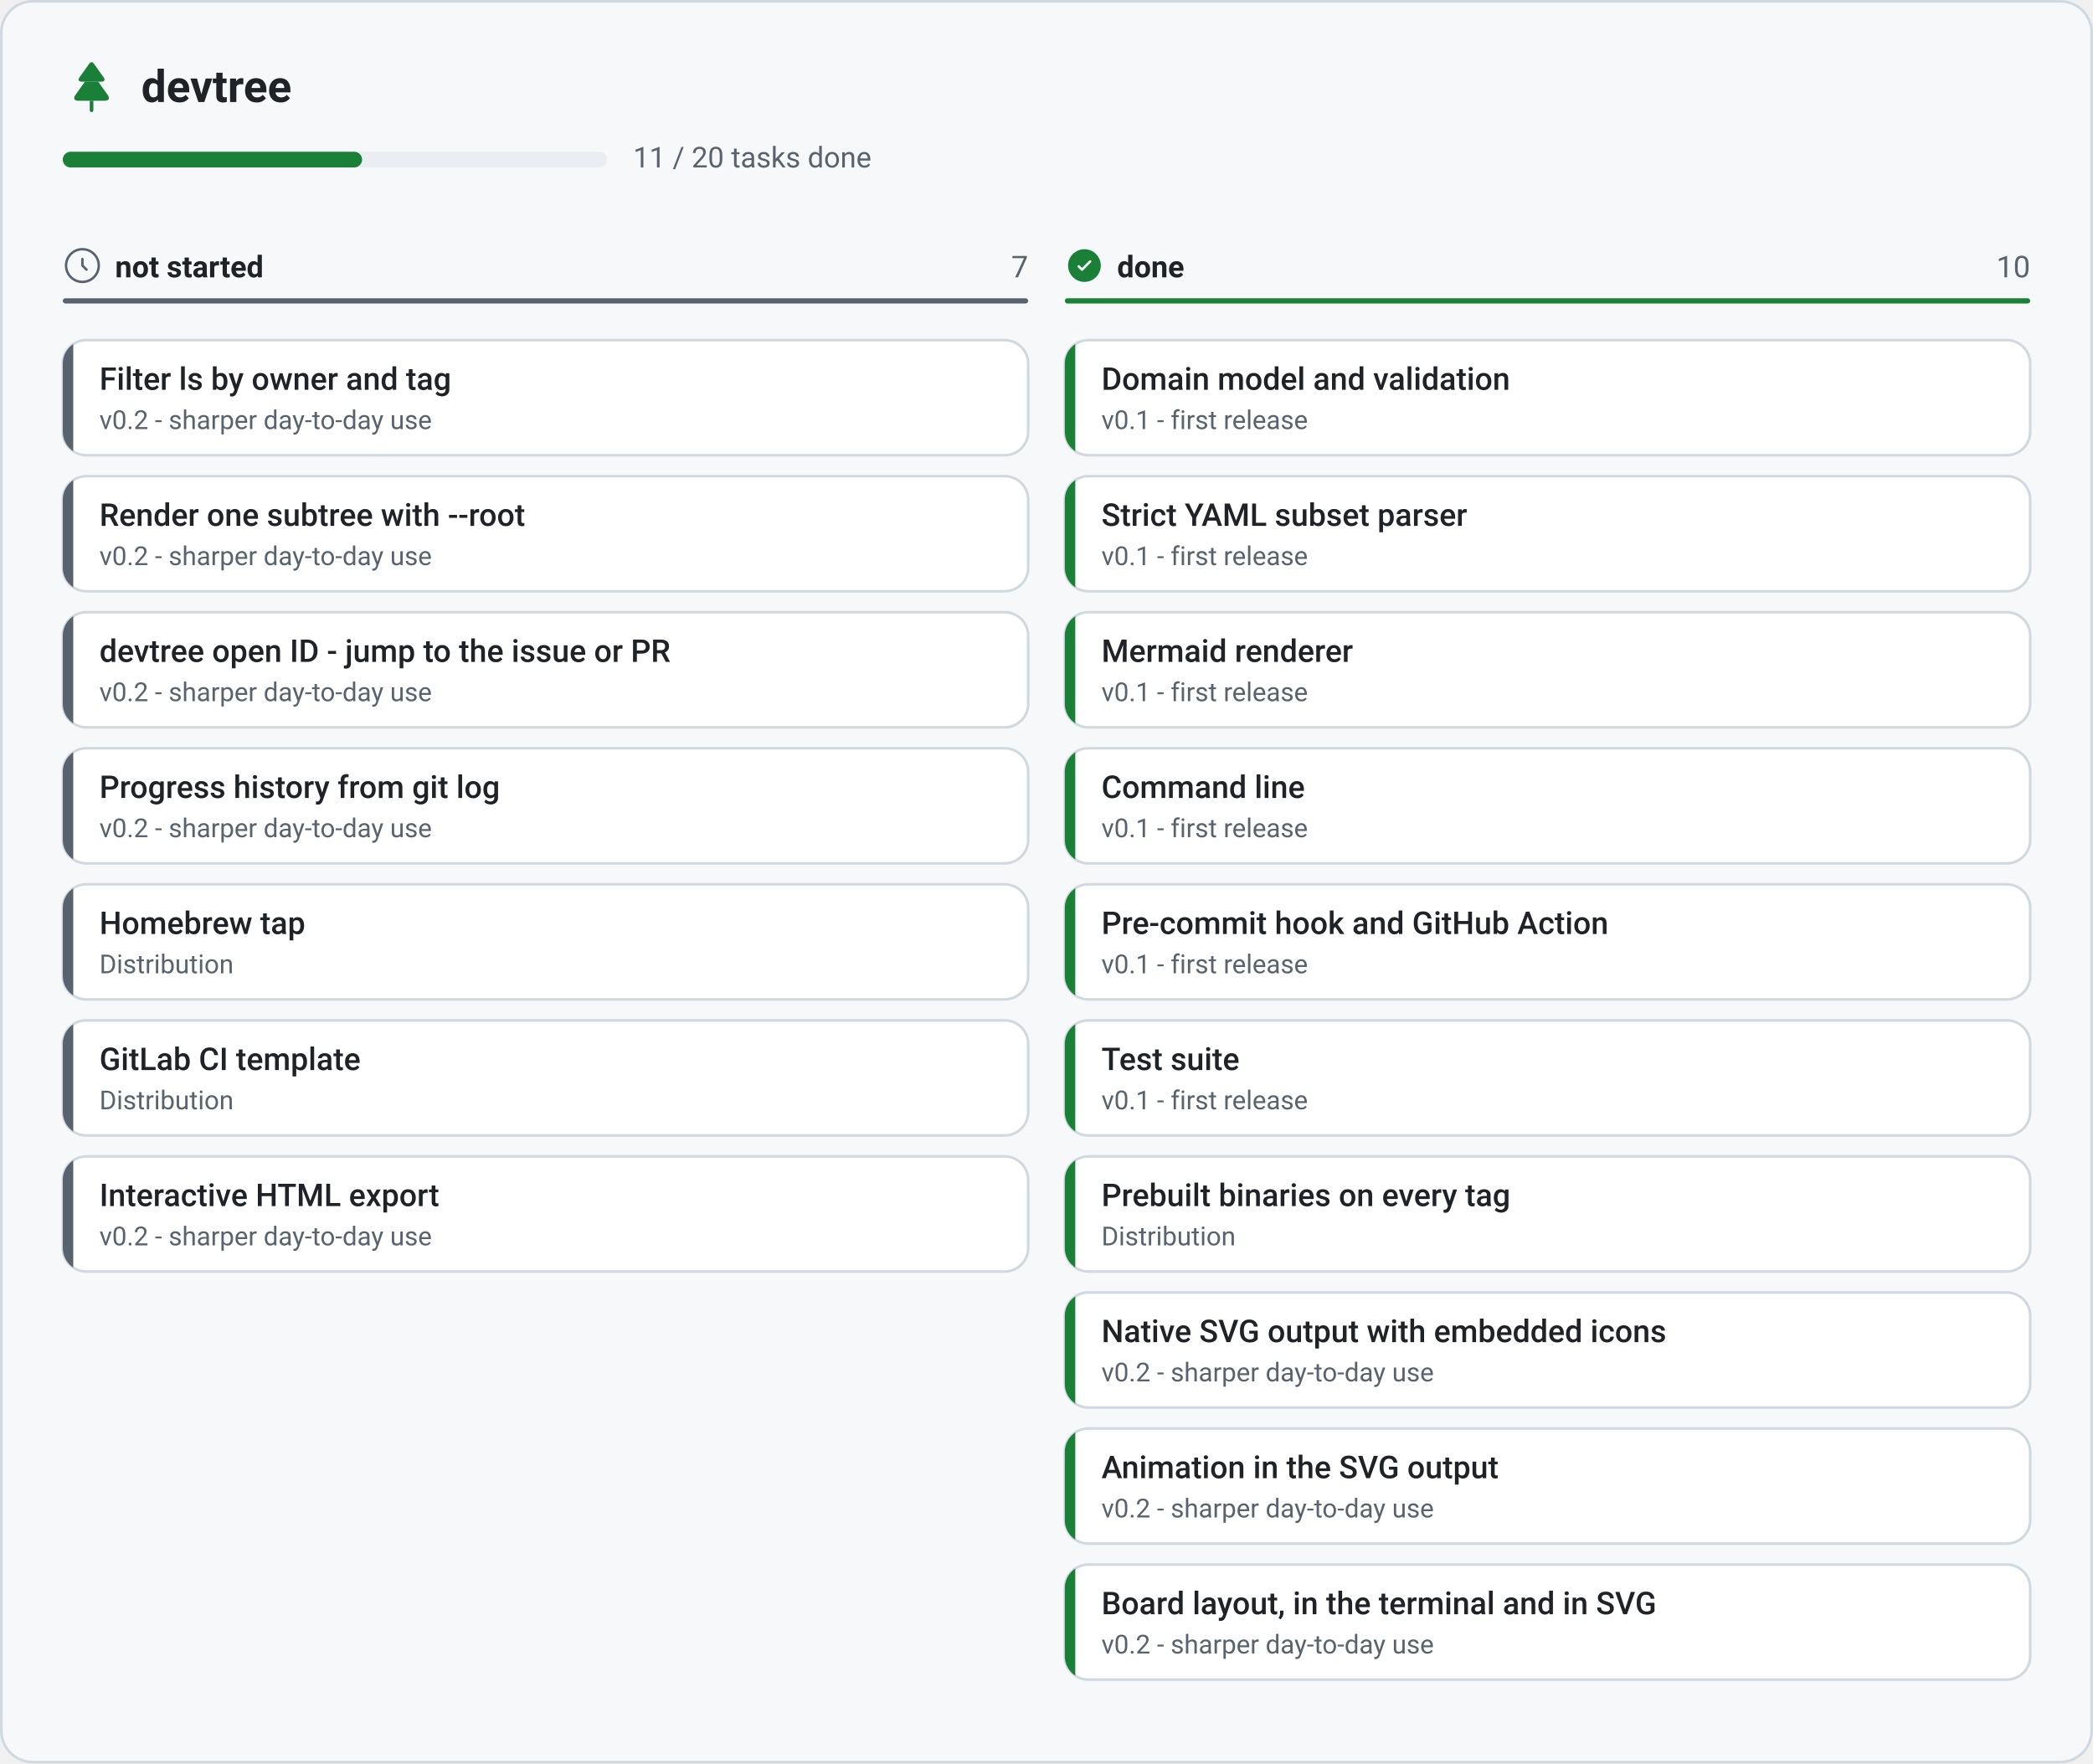
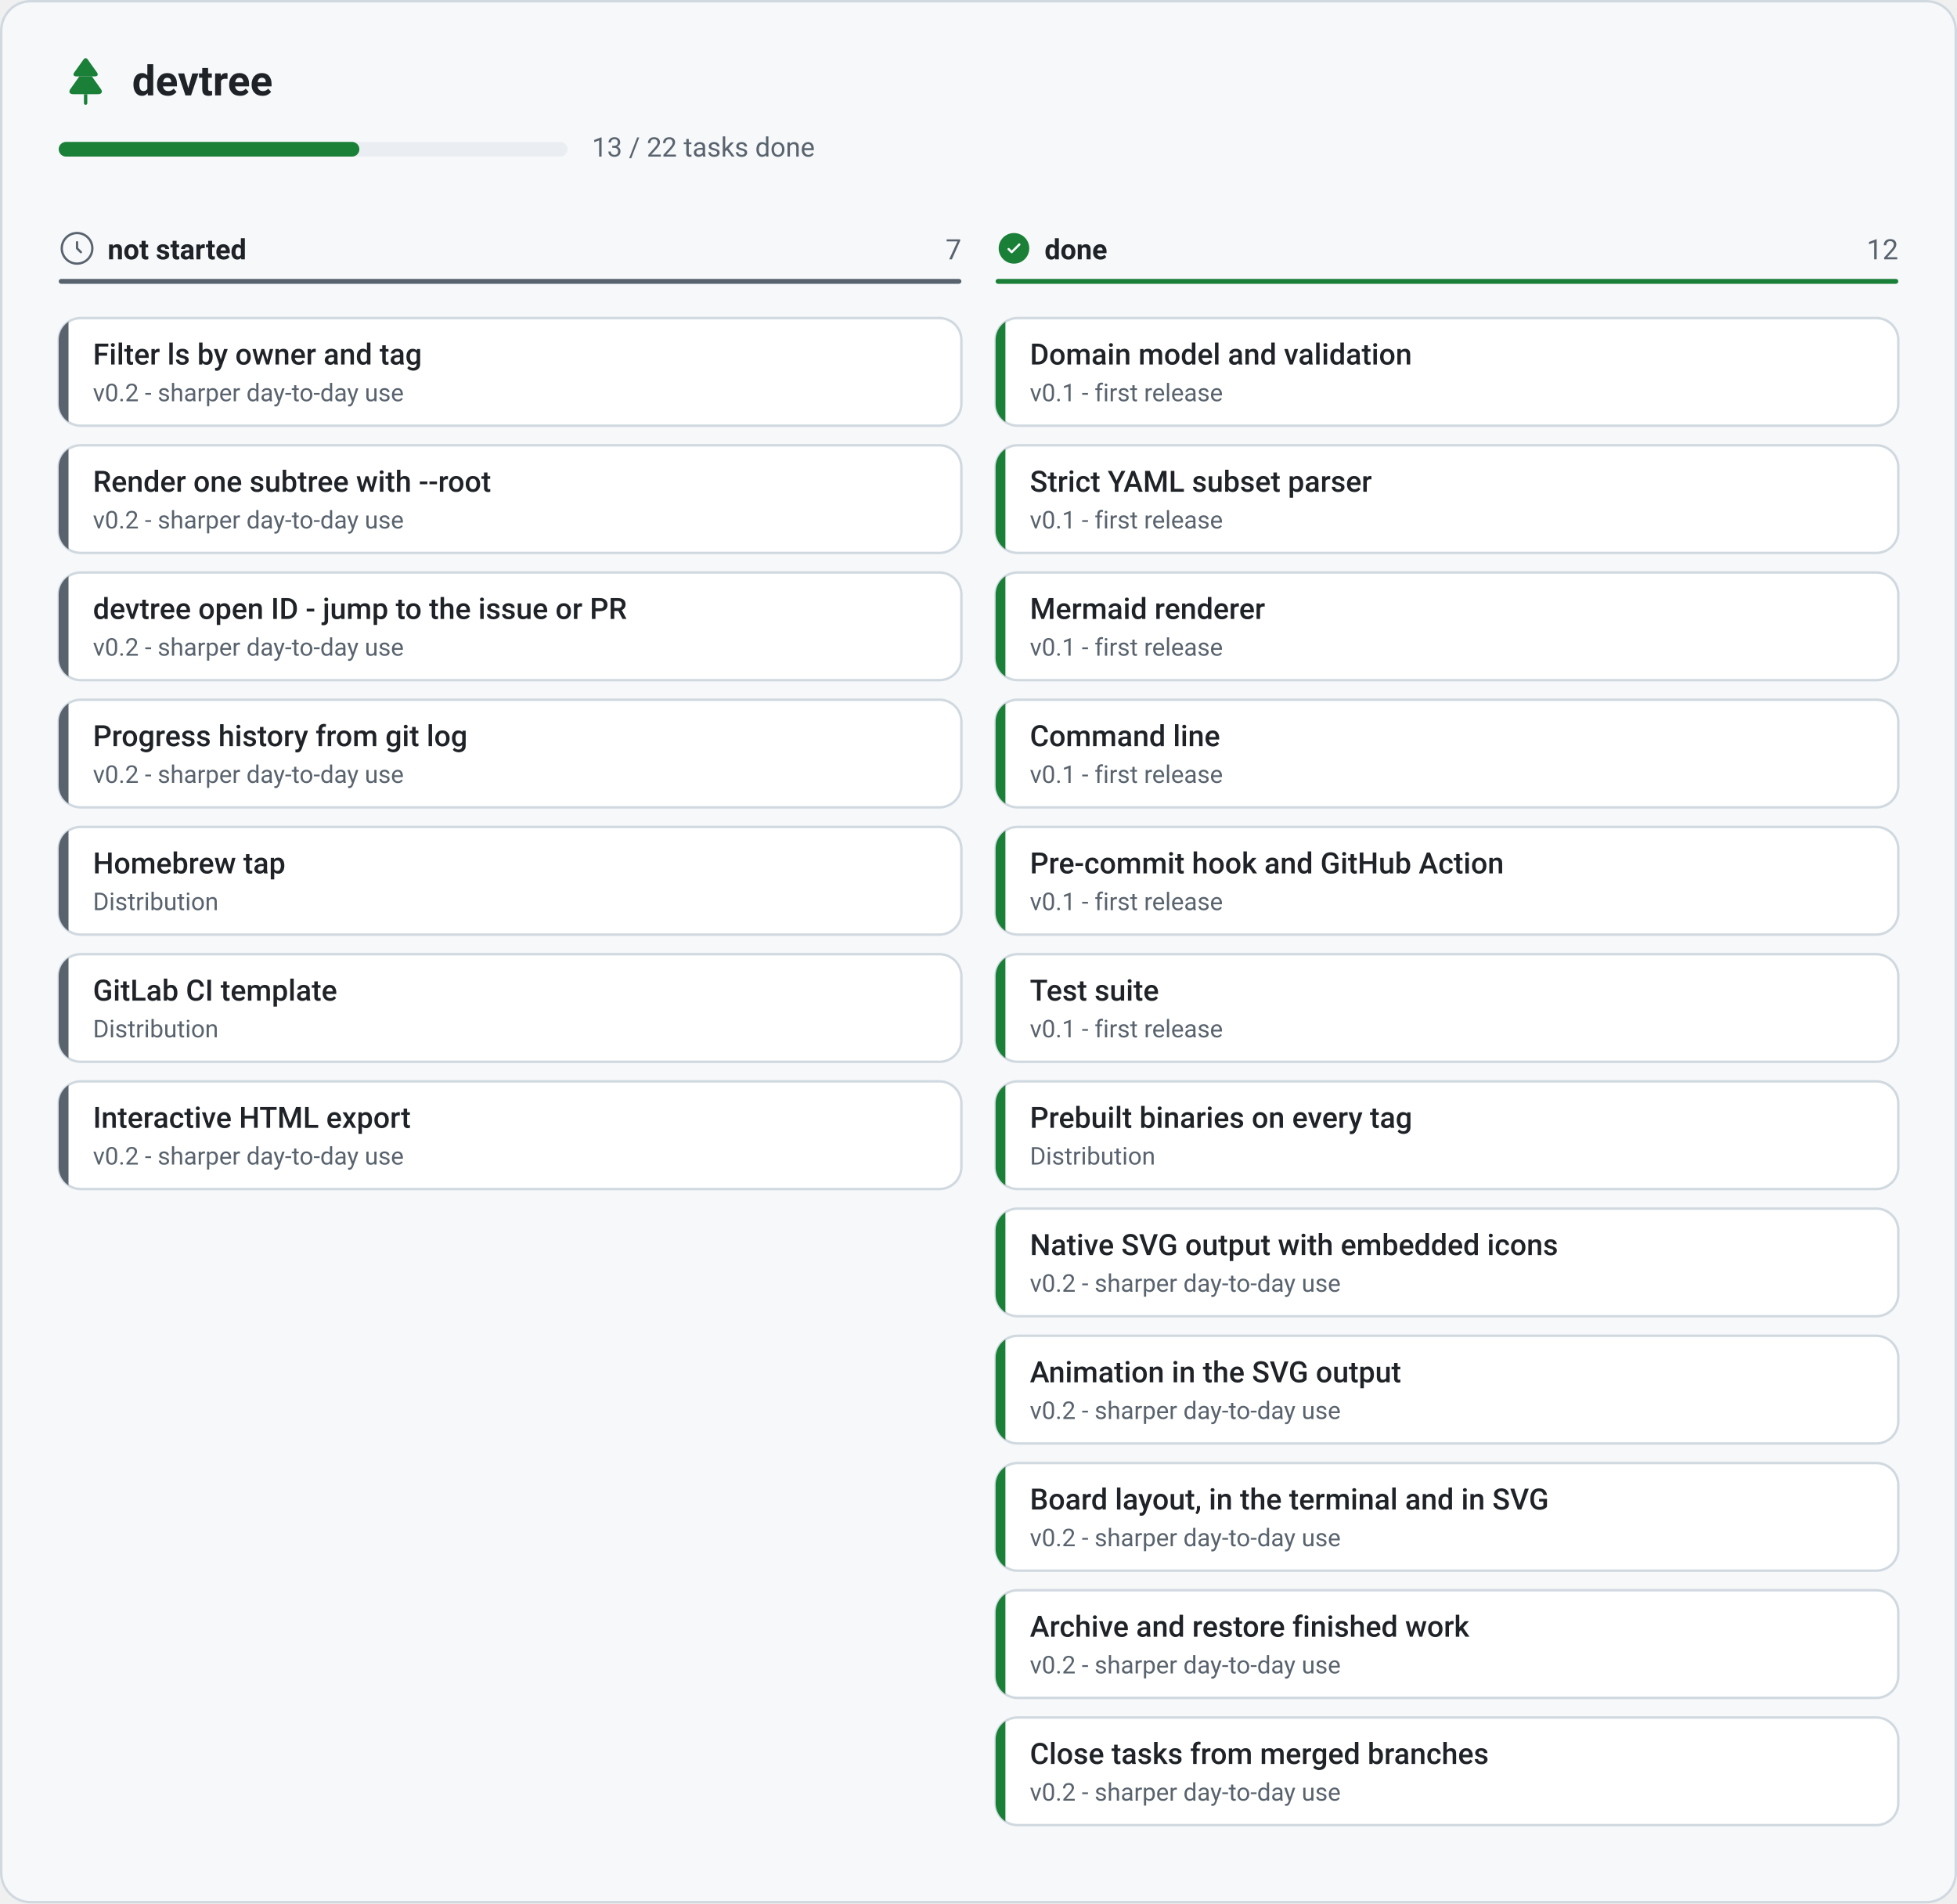
- <svg xmlns="http://www.w3.org/2000/svg" width="800" height="674" viewBox="0 0 800 674" font-family="system-ui,-apple-system,'Segoe UI',Roboto,'Helvetica Neue',Arial,sans-serif" role="img" aria-label="devtree board">
+ <svg xmlns="http://www.w3.org/2000/svg" width="800" height="778" viewBox="0 0 800 778" font-family="system-ui,-apple-system,'Segoe UI',Roboto,'Helvetica Neue',Arial,sans-serif" role="img" aria-label="devtree board">
  <style>
@keyframes dt-flow { to { stroke-dashoffset: -16 } }
@keyframes dt-grow { from { transform: scaleX(0) } to { transform: scaleX(1) } }
@keyframes dt-spin { to { transform: rotate(360deg) } }
.dt-flow { animation: dt-flow 1.1s linear infinite }
.dt-grow { animation: dt-grow .9s cubic-bezier(.2,.8,.2,1) both; transform-box: fill-box; transform-origin: left center }
.dt-spin { animation: dt-spin 8s linear infinite; transform-box: fill-box; transform-origin: center }
@media (prefers-reduced-motion: reduce) {
  .dt-flow, .dt-grow, .dt-spin { animation: none }
}
</style>
  <defs>
    <clipPath id="dt-col-0">
      <rect x="0" y="0" width="369.0" height="44.0" rx="9" />
    </clipPath>
    <clipPath id="dt-col-1">
      <rect x="0" y="0" width="369.0" height="44.0" rx="9" />
    </clipPath>
  </defs>
-   <rect x="0.5" y="0.5" width="799.0" height="673.0" rx="12.0" fill="#f6f8fa" stroke="#d1d9e0" />
+   <rect x="0.5" y="0.5" width="799.0" height="777.0" rx="12.0" fill="#f6f8fa" stroke="#d1d9e0" />
  <g transform="translate(24.0,22.0) scale(0.9167)" style="color:#1a7f37">
    <path d="M16.169 10.06H7.829C6.649 10.06 6.239 9.27 6.929 8.31L11.099 2.47C11.589 1.77 12.409 1.77 12.899 2.47L17.069 8.31C17.759 9.27 17.349 10.06 16.169 10.06Z" fill="currentColor" />
    <path d="M17.59 17.999H6.41C4.83 17.999 4.29 16.949 5.22 15.669L9.21 10.059H14.79L18.78 15.669C19.71 16.949 19.17 17.999 17.59 17.999Z" fill="currentColor" />
    <path d="M12.75 18V22C12.75 22.41 12.41 22.75 12 22.75C11.59 22.75 11.25 22.41 11.25 22V18H12.75Z" fill="currentColor" />
  </g>
  <text x="54.0" y="39.0" font-size="17" font-weight="600" fill="#1f2328">devtree</text>
  <rect x="24.0" y="58.0" width="208.0" height="6.0" rx="3.0" fill="#eaeef2" />
-   <rect x="24.0" y="58.0" width="114.4" height="6.0" rx="3.0" fill="#1a7f37" class="dt-grow" />
-   <text x="242.0" y="64.0" font-size="11" fill="#59636e">11 / 20 tasks done</text>
+   <rect x="24.0" y="58.0" width="122.9" height="6.0" rx="3.0" fill="#1a7f37" class="dt-grow" />
+   <text x="242.0" y="64.0" font-size="11" fill="#59636e">13 / 22 tasks done</text>
  <g transform="translate(24.0,94.0) scale(0.625)" style="color:#59636e">
    <path fill-rule="evenodd" clip-rule="evenodd" d="M12 2.75C6.891 2.75 2.75 6.891 2.75 12C2.75 17.109 6.891 21.25 12 21.25C17.109 21.25 21.25 17.109 21.25 12C21.25 6.891 17.109 2.75 12 2.75ZM1.25 12C1.25 6.063 6.063 1.25 12 1.25C17.937 1.25 22.75 6.063 22.75 12C22.75 17.937 17.937 22.75 12 22.75C6.063 22.75 1.25 17.937 1.25 12ZM12 7.25C12.414 7.25 12.75 7.586 12.75 8V11.689L15.03 13.97C15.323 14.263 15.323 14.737 15.03 15.03C14.737 15.323 14.263 15.323 13.97 15.03L11.47 12.53C11.329 12.39 11.25 12.199 11.25 12V8C11.25 7.586 11.586 7.25 12 7.25Z" fill="currentColor" />
  </g>
  <text x="44.0" y="106.0" font-size="11.5" fill="#1f2328" font-weight="600">not started</text>
  <text x="393.0" y="106.0" font-size="11.5" fill="#59636e" text-anchor="end">7</text>
  <rect x="24.0" y="114.0" width="369.0" height="2.0" rx="1.0" fill="#59636e" />
  <rect x="24.0" y="130.0" width="369.0" height="44.0" rx="9.0" fill="#ffffff" stroke="#d1d9e0" />
  <g transform="translate(24.0,130.0)" clip-path="url(#dt-col-0)">
    <rect x="0.0" y="0.0" width="4.0" height="44.0" rx="0.0" fill="#59636e" />
  </g>
  <text x="38.0" y="149.0" font-size="12.0" fill="#1f2328" font-weight="500">Filter ls by owner and tag</text>
  <text x="38.0" y="164.0" font-size="10.0" fill="#59636e">v0.2 - sharper day-to-day use</text>
  <rect x="24.0" y="182.0" width="369.0" height="44.0" rx="9.0" fill="#ffffff" stroke="#d1d9e0" />
  <g transform="translate(24.0,182.0)" clip-path="url(#dt-col-0)">
    <rect x="0.0" y="0.0" width="4.0" height="44.0" rx="0.0" fill="#59636e" />
  </g>
  <text x="38.0" y="201.0" font-size="12.0" fill="#1f2328" font-weight="500">Render one subtree with --root</text>
  <text x="38.0" y="216.0" font-size="10.0" fill="#59636e">v0.2 - sharper day-to-day use</text>
  <rect x="24.0" y="234.0" width="369.0" height="44.0" rx="9.0" fill="#ffffff" stroke="#d1d9e0" />
  <g transform="translate(24.0,234.0)" clip-path="url(#dt-col-0)">
    <rect x="0.0" y="0.0" width="4.0" height="44.0" rx="0.0" fill="#59636e" />
  </g>
  <text x="38.0" y="253.0" font-size="12.0" fill="#1f2328" font-weight="500">devtree open ID - jump to the issue or PR</text>
  <text x="38.0" y="268.0" font-size="10.0" fill="#59636e">v0.2 - sharper day-to-day use</text>
  <rect x="24.0" y="286.0" width="369.0" height="44.0" rx="9.0" fill="#ffffff" stroke="#d1d9e0" />
  <g transform="translate(24.0,286.0)" clip-path="url(#dt-col-0)">
    <rect x="0.0" y="0.0" width="4.0" height="44.0" rx="0.0" fill="#59636e" />
  </g>
  <text x="38.0" y="305.0" font-size="12.0" fill="#1f2328" font-weight="500">Progress history from git log</text>
  <text x="38.0" y="320.0" font-size="10.0" fill="#59636e">v0.2 - sharper day-to-day use</text>
  <rect x="24.0" y="338.0" width="369.0" height="44.0" rx="9.0" fill="#ffffff" stroke="#d1d9e0" />
  <g transform="translate(24.0,338.0)" clip-path="url(#dt-col-0)">
    <rect x="0.0" y="0.0" width="4.0" height="44.0" rx="0.0" fill="#59636e" />
  </g>
  <text x="38.0" y="357.0" font-size="12.0" fill="#1f2328" font-weight="500">Homebrew tap</text>
  <text x="38.0" y="372.0" font-size="10.0" fill="#59636e">Distribution</text>
  <rect x="24.0" y="390.0" width="369.0" height="44.0" rx="9.0" fill="#ffffff" stroke="#d1d9e0" />
  <g transform="translate(24.0,390.0)" clip-path="url(#dt-col-0)">
    <rect x="0.0" y="0.0" width="4.0" height="44.0" rx="0.0" fill="#59636e" />
  </g>
  <text x="38.0" y="409.0" font-size="12.0" fill="#1f2328" font-weight="500">GitLab CI template</text>
  <text x="38.0" y="424.0" font-size="10.0" fill="#59636e">Distribution</text>
  <rect x="24.0" y="442.0" width="369.0" height="44.0" rx="9.0" fill="#ffffff" stroke="#d1d9e0" />
  <g transform="translate(24.0,442.0)" clip-path="url(#dt-col-0)">
    <rect x="0.0" y="0.0" width="4.0" height="44.0" rx="0.0" fill="#59636e" />
  </g>
  <text x="38.0" y="461.0" font-size="12.0" fill="#1f2328" font-weight="500">Interactive HTML export</text>
  <text x="38.0" y="476.0" font-size="10.0" fill="#59636e">v0.2 - sharper day-to-day use</text>
  <g transform="translate(407.0,94.0) scale(0.625)" style="color:#1a7f37">
    <path fill-rule="evenodd" clip-rule="evenodd" d="M22 12C22 17.523 17.523 22 12 22C6.477 22 2 17.523 2 12C2 6.477 6.477 2 12 2C17.523 2 22 6.477 22 12ZM16.03 8.97C16.323 9.263 16.323 9.737 16.03 10.03L11.03 15.03C10.737 15.323 10.263 15.323 9.97 15.03L7.97 13.03C7.677 12.737 7.677 12.263 7.97 11.97C8.263 11.677 8.737 11.677 9.03 11.97L10.5 13.439L12.735 11.204L14.97 8.97C15.263 8.677 15.737 8.677 16.03 8.97Z" fill="currentColor" />
  </g>
  <text x="427.0" y="106.0" font-size="11.5" fill="#1f2328" font-weight="600">done</text>
-   <text x="776.0" y="106.0" font-size="11.5" fill="#59636e" text-anchor="end">10</text>
+   <text x="776.0" y="106.0" font-size="11.5" fill="#59636e" text-anchor="end">12</text>
  <rect x="407.0" y="114.0" width="369.0" height="2.0" rx="1.0" fill="#1a7f37" />
  <rect x="407.0" y="130.0" width="369.0" height="44.0" rx="9.0" fill="#ffffff" stroke="#d1d9e0" />
  <g transform="translate(407.0,130.0)" clip-path="url(#dt-col-1)">
    <rect x="0.0" y="0.0" width="4.0" height="44.0" rx="0.0" fill="#1a7f37" />
  </g>
  <text x="421.0" y="149.0" font-size="12.0" fill="#1f2328" font-weight="500">Domain model and validation</text>
  <text x="421.0" y="164.0" font-size="10.0" fill="#59636e">v0.1 - first release</text>
  <rect x="407.0" y="182.0" width="369.0" height="44.0" rx="9.0" fill="#ffffff" stroke="#d1d9e0" />
  <g transform="translate(407.0,182.0)" clip-path="url(#dt-col-1)">
    <rect x="0.0" y="0.0" width="4.0" height="44.0" rx="0.0" fill="#1a7f37" />
  </g>
  <text x="421.0" y="201.0" font-size="12.0" fill="#1f2328" font-weight="500">Strict YAML subset parser</text>
  <text x="421.0" y="216.0" font-size="10.0" fill="#59636e">v0.1 - first release</text>
  <rect x="407.0" y="234.0" width="369.0" height="44.0" rx="9.0" fill="#ffffff" stroke="#d1d9e0" />
  <g transform="translate(407.0,234.0)" clip-path="url(#dt-col-1)">
    <rect x="0.0" y="0.0" width="4.0" height="44.0" rx="0.0" fill="#1a7f37" />
  </g>
  <text x="421.0" y="253.0" font-size="12.0" fill="#1f2328" font-weight="500">Mermaid renderer</text>
  <text x="421.0" y="268.0" font-size="10.0" fill="#59636e">v0.1 - first release</text>
  <rect x="407.0" y="286.0" width="369.0" height="44.0" rx="9.0" fill="#ffffff" stroke="#d1d9e0" />
  <g transform="translate(407.0,286.0)" clip-path="url(#dt-col-1)">
    <rect x="0.0" y="0.0" width="4.0" height="44.0" rx="0.0" fill="#1a7f37" />
  </g>
  <text x="421.0" y="305.0" font-size="12.0" fill="#1f2328" font-weight="500">Command line</text>
  <text x="421.0" y="320.0" font-size="10.0" fill="#59636e">v0.1 - first release</text>
  <rect x="407.0" y="338.0" width="369.0" height="44.0" rx="9.0" fill="#ffffff" stroke="#d1d9e0" />
  <g transform="translate(407.0,338.0)" clip-path="url(#dt-col-1)">
    <rect x="0.0" y="0.0" width="4.0" height="44.0" rx="0.0" fill="#1a7f37" />
  </g>
  <text x="421.0" y="357.0" font-size="12.0" fill="#1f2328" font-weight="500">Pre-commit hook and GitHub Action</text>
  <text x="421.0" y="372.0" font-size="10.0" fill="#59636e">v0.1 - first release</text>
  <rect x="407.0" y="390.0" width="369.0" height="44.0" rx="9.0" fill="#ffffff" stroke="#d1d9e0" />
  <g transform="translate(407.0,390.0)" clip-path="url(#dt-col-1)">
    <rect x="0.0" y="0.0" width="4.0" height="44.0" rx="0.0" fill="#1a7f37" />
  </g>
  <text x="421.0" y="409.0" font-size="12.0" fill="#1f2328" font-weight="500">Test suite</text>
  <text x="421.0" y="424.0" font-size="10.0" fill="#59636e">v0.1 - first release</text>
  <rect x="407.0" y="442.0" width="369.0" height="44.0" rx="9.0" fill="#ffffff" stroke="#d1d9e0" />
  <g transform="translate(407.0,442.0)" clip-path="url(#dt-col-1)">
    <rect x="0.0" y="0.0" width="4.0" height="44.0" rx="0.0" fill="#1a7f37" />
  </g>
  <text x="421.0" y="461.0" font-size="12.0" fill="#1f2328" font-weight="500">Prebuilt binaries on every tag</text>
  <text x="421.0" y="476.0" font-size="10.0" fill="#59636e">Distribution</text>
  <rect x="407.0" y="494.0" width="369.0" height="44.0" rx="9.0" fill="#ffffff" stroke="#d1d9e0" />
  <g transform="translate(407.0,494.0)" clip-path="url(#dt-col-1)">
    <rect x="0.0" y="0.0" width="4.0" height="44.0" rx="0.0" fill="#1a7f37" />
  </g>
  <text x="421.0" y="513.0" font-size="12.0" fill="#1f2328" font-weight="500">Native SVG output with embedded icons</text>
  <text x="421.0" y="528.0" font-size="10.0" fill="#59636e">v0.2 - sharper day-to-day use</text>
  <rect x="407.0" y="546.0" width="369.0" height="44.0" rx="9.0" fill="#ffffff" stroke="#d1d9e0" />
  <g transform="translate(407.0,546.0)" clip-path="url(#dt-col-1)">
    <rect x="0.0" y="0.0" width="4.0" height="44.0" rx="0.0" fill="#1a7f37" />
  </g>
  <text x="421.0" y="565.0" font-size="12.0" fill="#1f2328" font-weight="500">Animation in the SVG output</text>
  <text x="421.0" y="580.0" font-size="10.0" fill="#59636e">v0.2 - sharper day-to-day use</text>
  <rect x="407.0" y="598.0" width="369.0" height="44.0" rx="9.0" fill="#ffffff" stroke="#d1d9e0" />
  <g transform="translate(407.0,598.0)" clip-path="url(#dt-col-1)">
    <rect x="0.0" y="0.0" width="4.0" height="44.0" rx="0.0" fill="#1a7f37" />
  </g>
  <text x="421.0" y="617.0" font-size="12.0" fill="#1f2328" font-weight="500">Board layout, in the terminal and in SVG</text>
  <text x="421.0" y="632.0" font-size="10.0" fill="#59636e">v0.2 - sharper day-to-day use</text>
+   <rect x="407.0" y="650.0" width="369.0" height="44.0" rx="9.0" fill="#ffffff" stroke="#d1d9e0" />
+   <g transform="translate(407.0,650.0)" clip-path="url(#dt-col-1)">
+     <rect x="0.0" y="0.0" width="4.0" height="44.0" rx="0.0" fill="#1a7f37" />
+   </g>
+   <text x="421.0" y="669.0" font-size="12.0" fill="#1f2328" font-weight="500">Archive and restore finished work</text>
+   <text x="421.0" y="684.0" font-size="10.0" fill="#59636e">v0.2 - sharper day-to-day use</text>
+   <rect x="407.0" y="702.0" width="369.0" height="44.0" rx="9.0" fill="#ffffff" stroke="#d1d9e0" />
+   <g transform="translate(407.0,702.0)" clip-path="url(#dt-col-1)">
+     <rect x="0.0" y="0.0" width="4.0" height="44.0" rx="0.0" fill="#1a7f37" />
+   </g>
+   <text x="421.0" y="721.0" font-size="12.0" fill="#1f2328" font-weight="500">Close tasks from merged branches</text>
+   <text x="421.0" y="736.0" font-size="10.0" fill="#59636e">v0.2 - sharper day-to-day use</text>
</svg>
